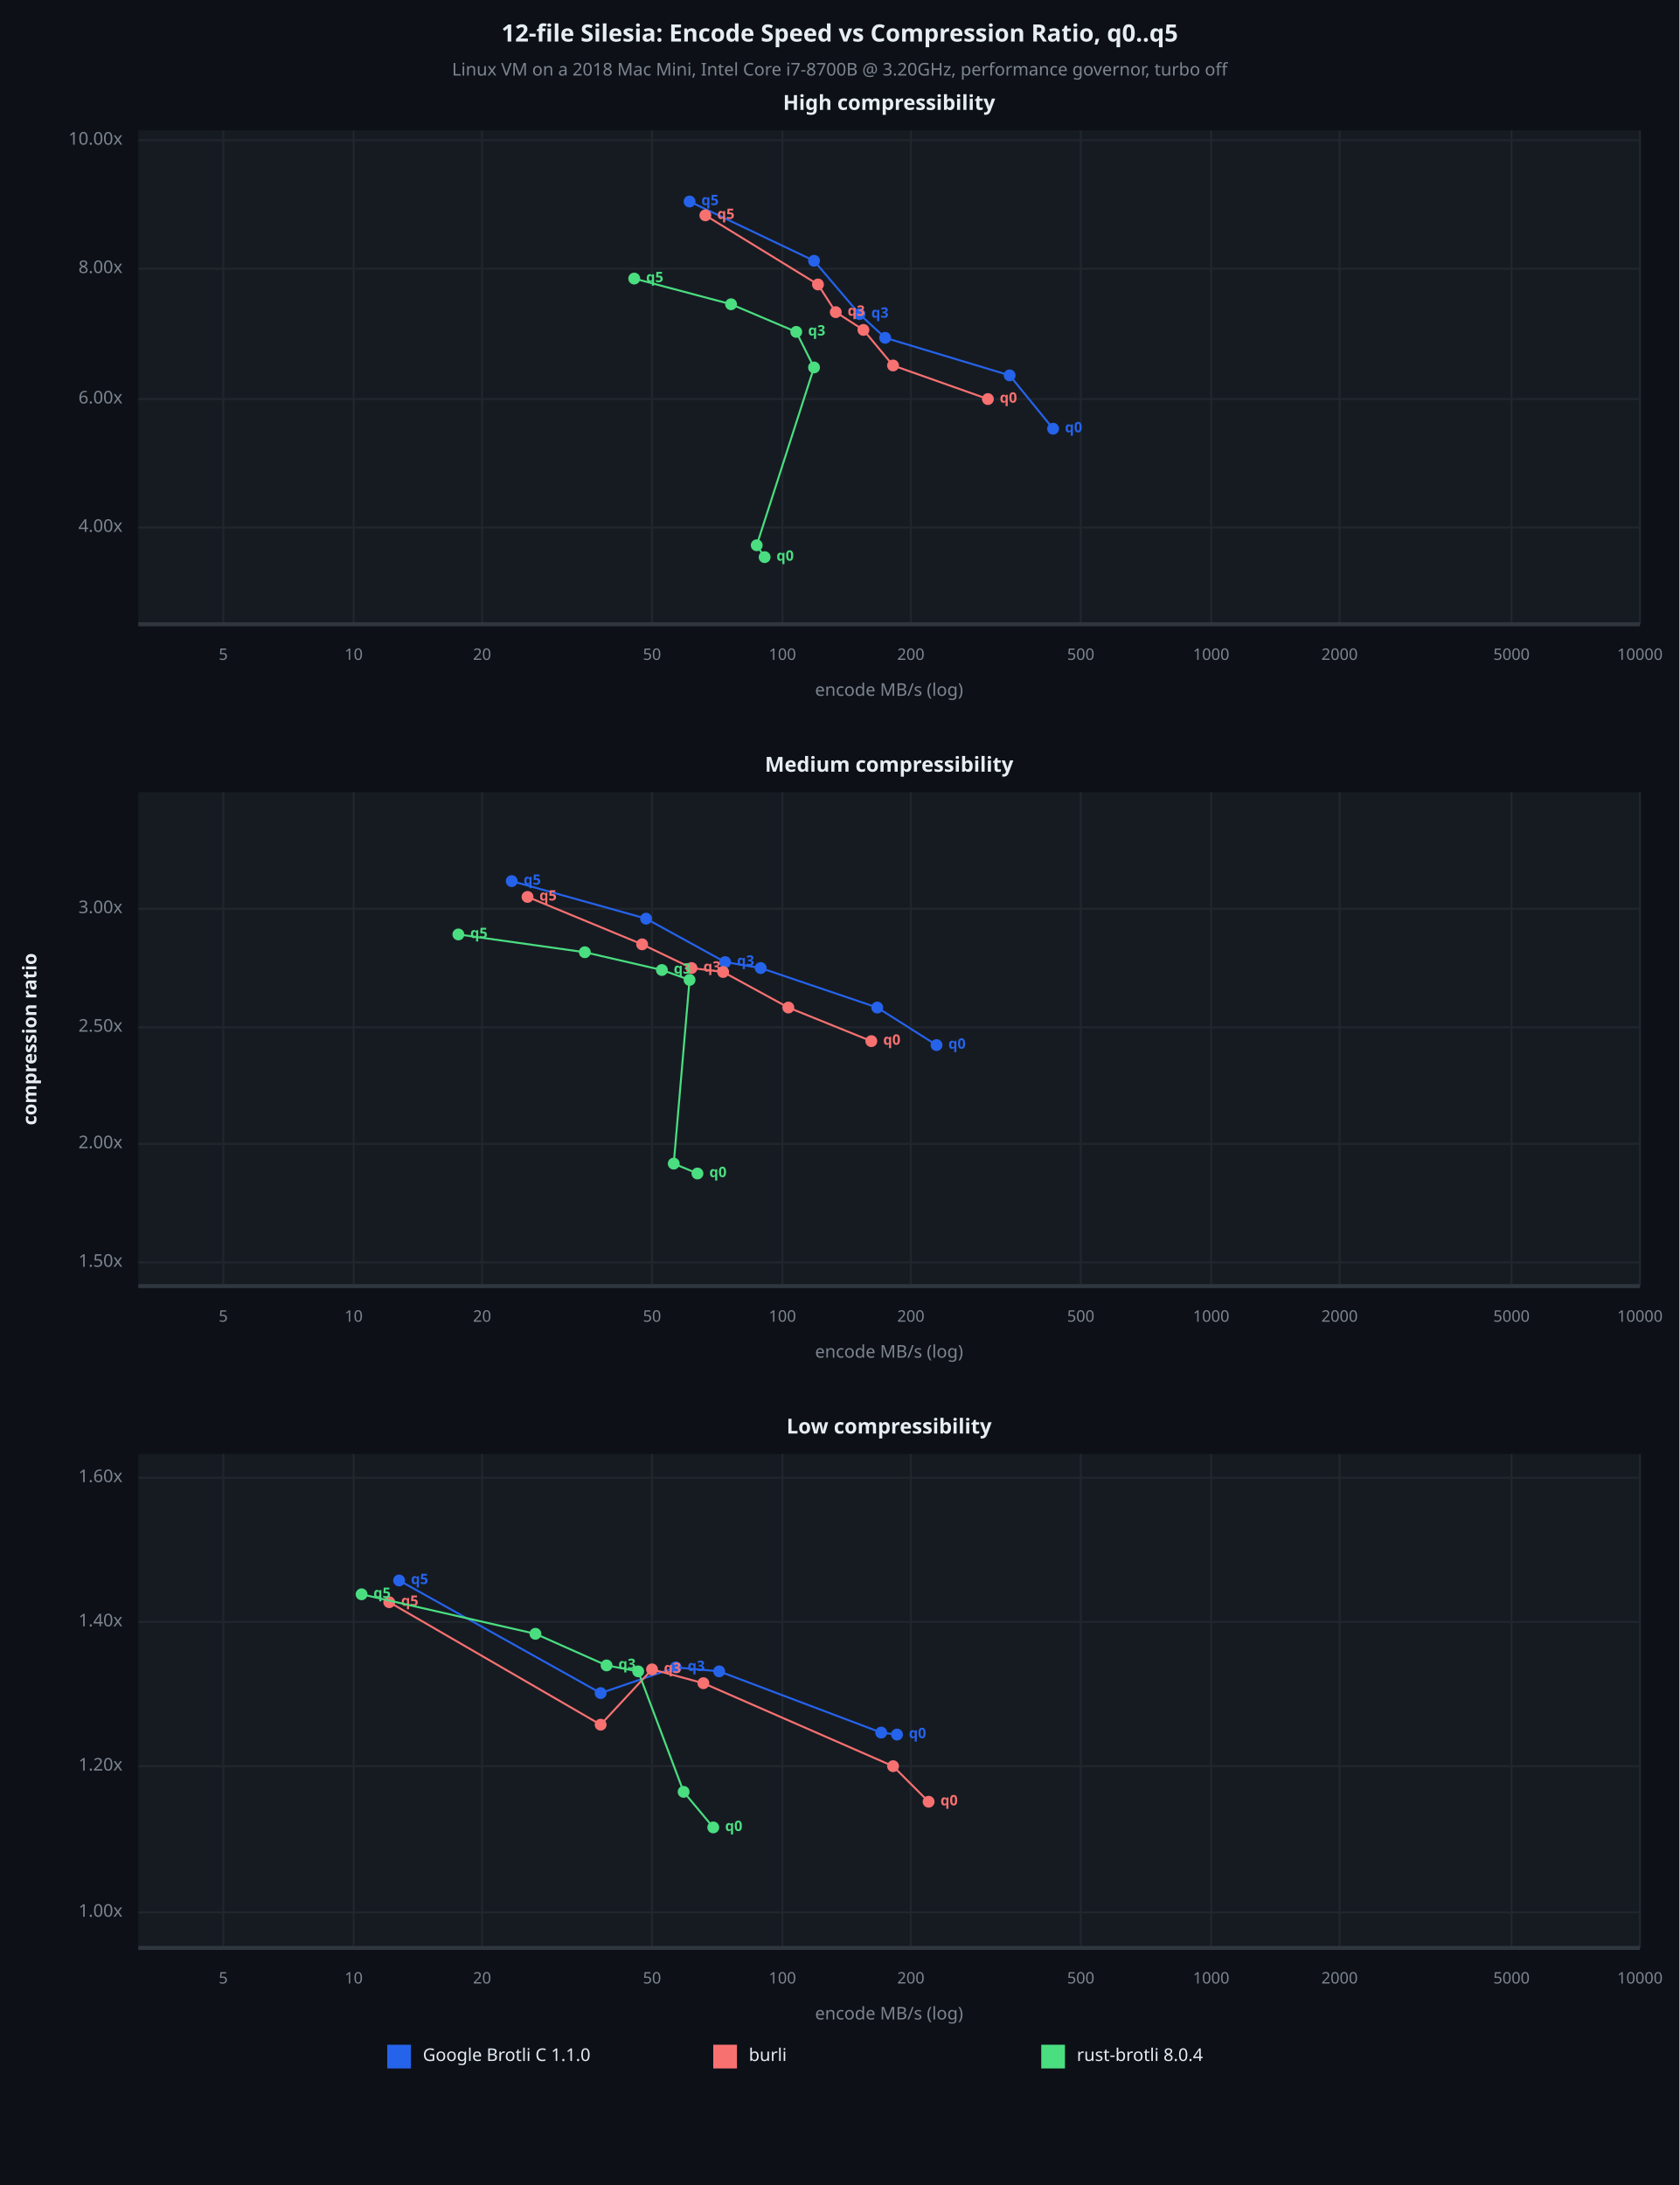
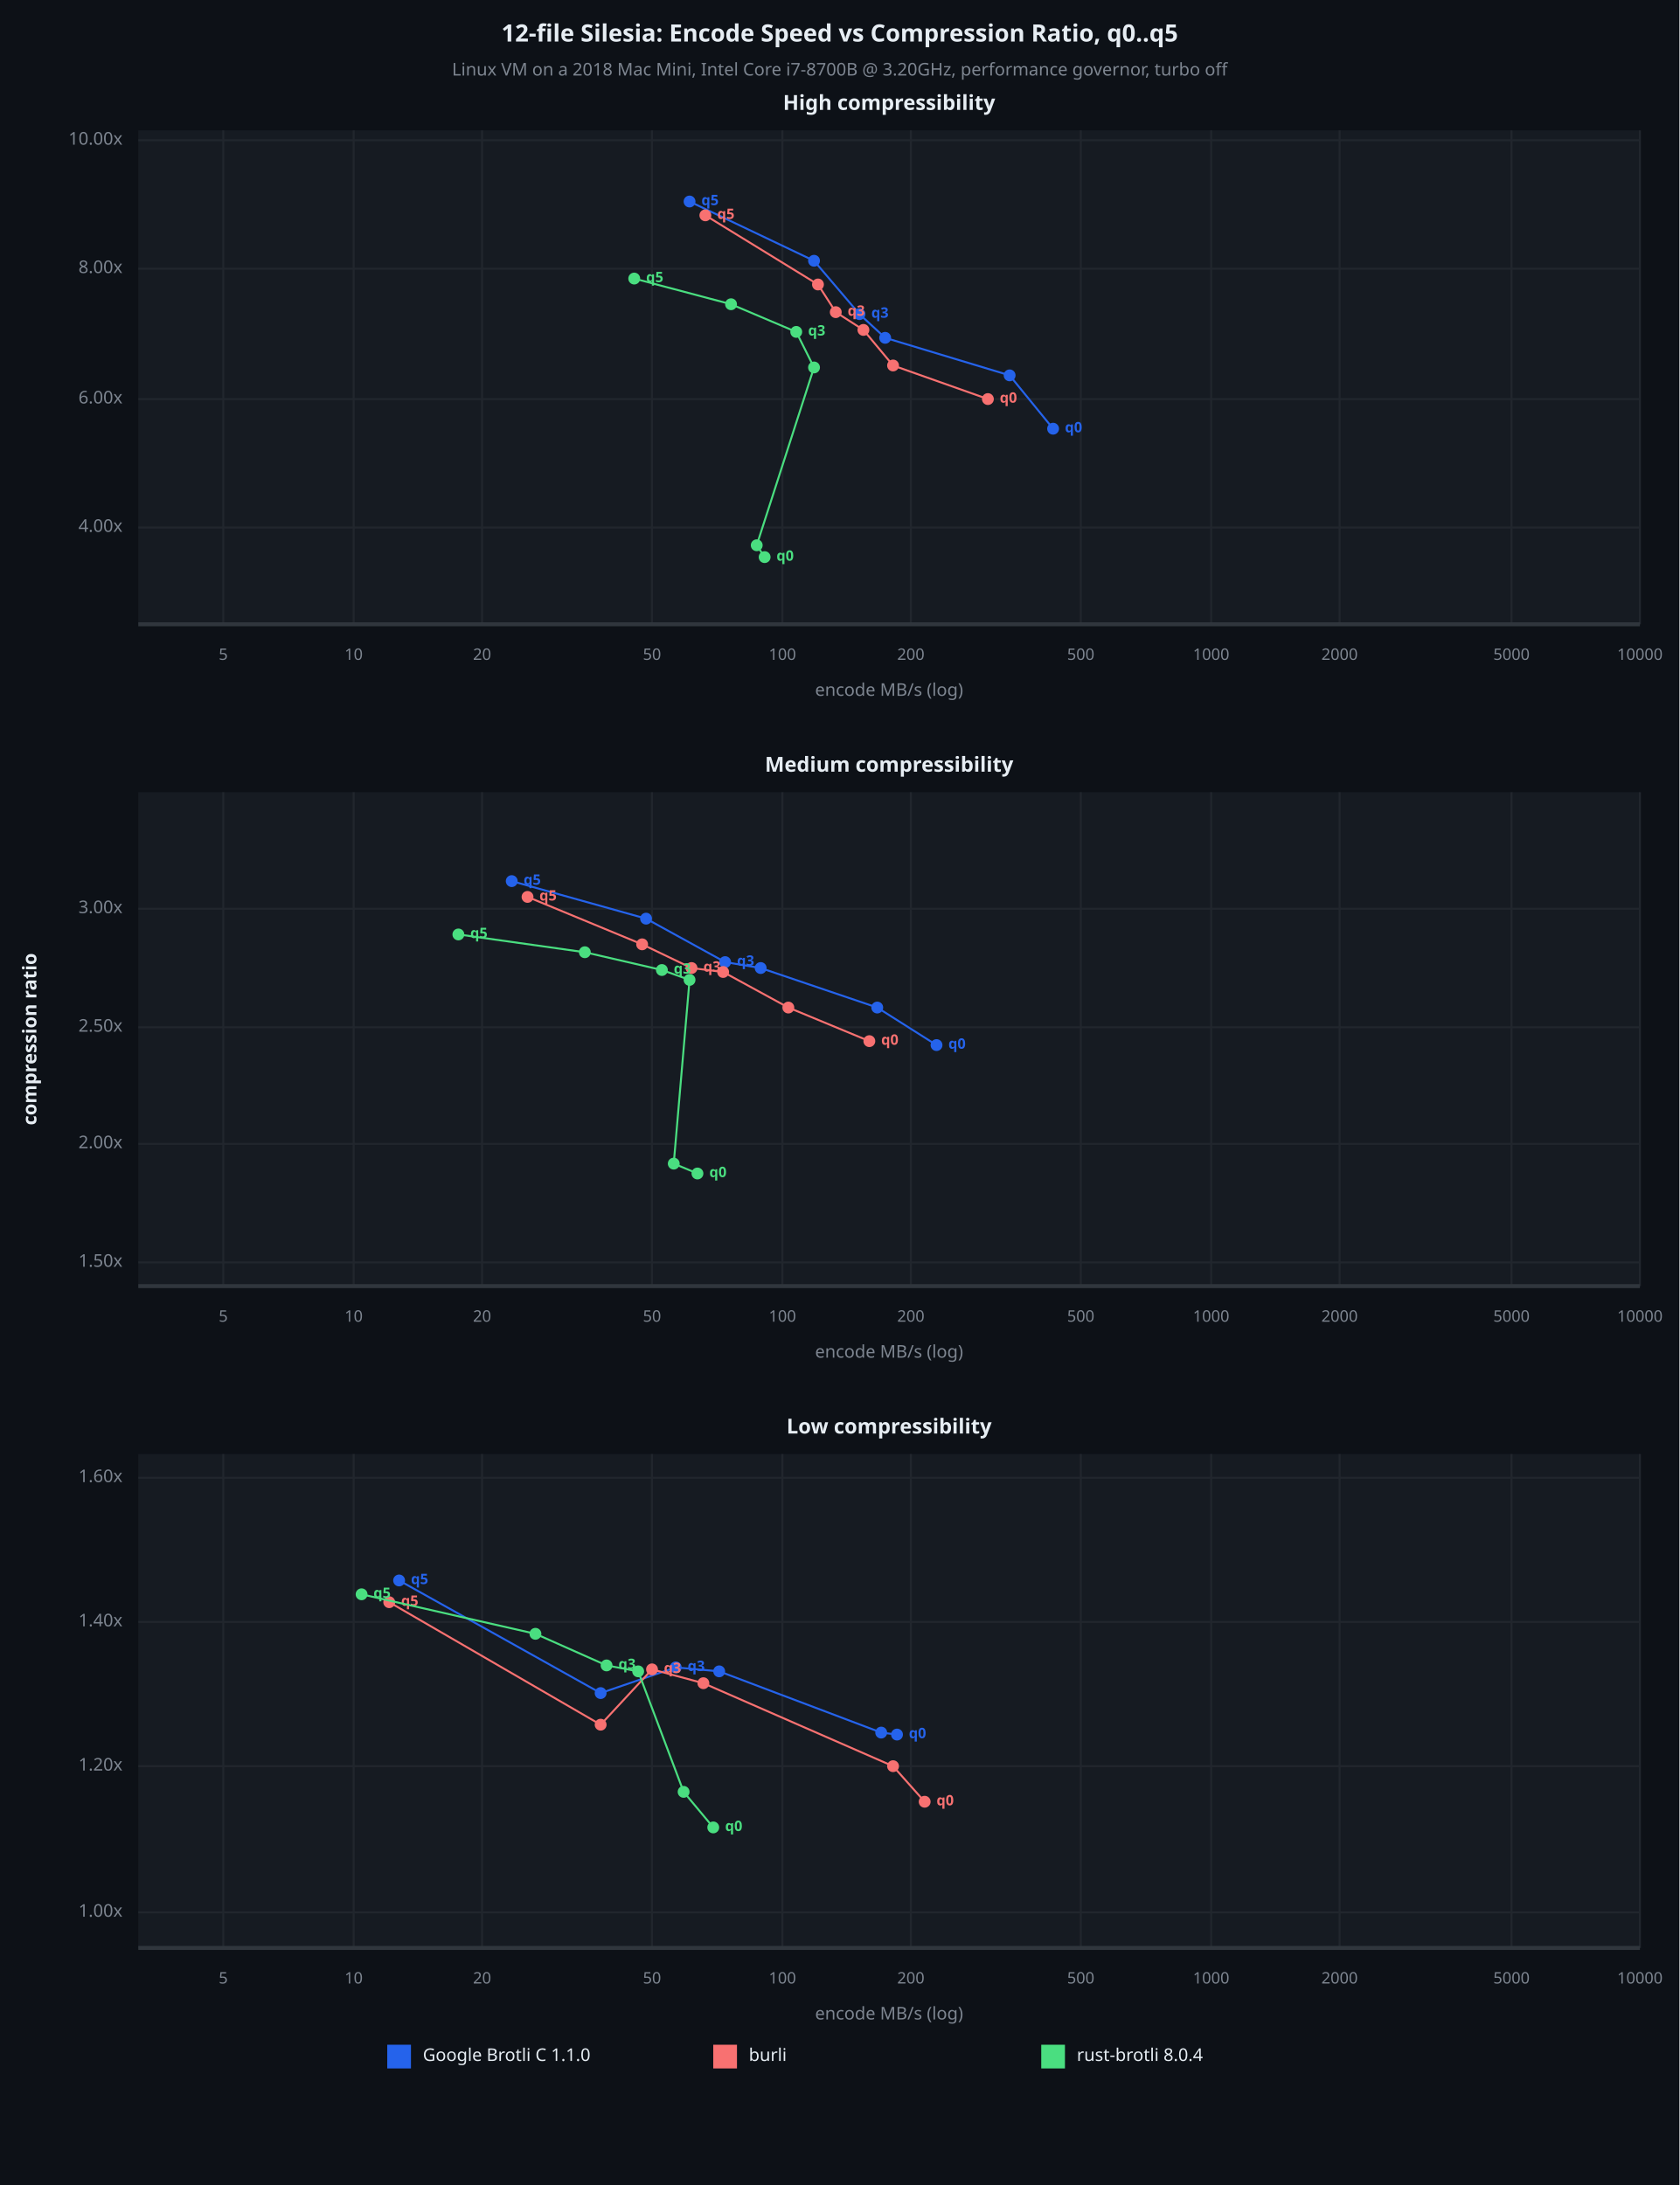
<svg xmlns="http://www.w3.org/2000/svg" viewBox="0 0 850 1106" font-family="system-ui, -apple-system, sans-serif">
  <rect x="0" y="0" width="850" height="1106" opacity="1" fill="#0D1117" stroke="none" />
  <text x="425" y="18" dy="0.5ex" text-anchor="middle" font-family="sans-serif" font-size="12.097" opacity="1" fill="#E6EDF3" font-weight="bold">
12-file Silesia: Encode Speed vs Compression Ratio, q0..q5
</text>
  <text x="425" y="36" dy="0.5ex" text-anchor="middle" font-family="sans-serif" font-size="8.871" opacity="1" fill="#7D8590">
Linux VM on a 2018 Mac Mini, Intel Core i7-8700B @ 3.20GHz, performance governor, turbo off
</text>
  <rect x="70" y="66" width="760" height="250" opacity="1" fill="#161B22" stroke="none" />
  <text x="450" y="53" dy="0.5ex" text-anchor="middle" font-family="sans-serif" font-size="10.484" opacity="1" fill="#E6EDF3" font-weight="bold">
High compressibility
</text>
  <polyline fill="none" opacity="1" stroke="#21262D" stroke-width="1" points="113,66 113,316 " />
  <text x="113" y="332" dy="0.5ex" text-anchor="middle" font-family="sans-serif" font-size="8.065" opacity="1" fill="#7D8590">
5
</text>
  <polyline fill="none" opacity="1" stroke="#21262D" stroke-width="1" points="179,66 179,316 " />
  <text x="179" y="332" dy="0.5ex" text-anchor="middle" font-family="sans-serif" font-size="8.065" opacity="1" fill="#7D8590">
10
</text>
  <polyline fill="none" opacity="1" stroke="#21262D" stroke-width="1" points="244,66 244,316 " />
  <text x="244" y="332" dy="0.5ex" text-anchor="middle" font-family="sans-serif" font-size="8.065" opacity="1" fill="#7D8590">
20
</text>
  <polyline fill="none" opacity="1" stroke="#21262D" stroke-width="1" points="330,66 330,316 " />
  <text x="330" y="332" dy="0.5ex" text-anchor="middle" font-family="sans-serif" font-size="8.065" opacity="1" fill="#7D8590">
50
</text>
  <polyline fill="none" opacity="1" stroke="#21262D" stroke-width="1" points="396,66 396,316 " />
  <text x="396" y="332" dy="0.5ex" text-anchor="middle" font-family="sans-serif" font-size="8.065" opacity="1" fill="#7D8590">
100
</text>
  <polyline fill="none" opacity="1" stroke="#21262D" stroke-width="1" points="461,66 461,316 " />
  <text x="461" y="332" dy="0.5ex" text-anchor="middle" font-family="sans-serif" font-size="8.065" opacity="1" fill="#7D8590">
200
</text>
  <polyline fill="none" opacity="1" stroke="#21262D" stroke-width="1" points="547,66 547,316 " />
  <text x="547" y="332" dy="0.5ex" text-anchor="middle" font-family="sans-serif" font-size="8.065" opacity="1" fill="#7D8590">
500
</text>
  <polyline fill="none" opacity="1" stroke="#21262D" stroke-width="1" points="613,66 613,316 " />
  <text x="613" y="332" dy="0.5ex" text-anchor="middle" font-family="sans-serif" font-size="8.065" opacity="1" fill="#7D8590">
1000
</text>
  <polyline fill="none" opacity="1" stroke="#21262D" stroke-width="1" points="678,66 678,316 " />
  <text x="678" y="332" dy="0.5ex" text-anchor="middle" font-family="sans-serif" font-size="8.065" opacity="1" fill="#7D8590">
2000
</text>
  <polyline fill="none" opacity="1" stroke="#21262D" stroke-width="1" points="765,66 765,316 " />
  <text x="765" y="332" dy="0.5ex" text-anchor="middle" font-family="sans-serif" font-size="8.065" opacity="1" fill="#7D8590">
5000
</text>
  <polyline fill="none" opacity="1" stroke="#21262D" stroke-width="1" points="830,66 830,316 " />
  <text x="830" y="332" dy="0.5ex" text-anchor="middle" font-family="sans-serif" font-size="8.065" opacity="1" fill="#7D8590">
10000
</text>
  <polyline fill="none" opacity="1" stroke="#21262D" stroke-width="1" points="70,267 830,267 " />
  <text x="62" y="267" dy="0.5ex" text-anchor="end" font-family="sans-serif" font-size="8.871" opacity="1" fill="#7D8590">
4.00x
</text>
  <polyline fill="none" opacity="1" stroke="#21262D" stroke-width="1" points="70,202 830,202 " />
  <text x="62" y="202" dy="0.5ex" text-anchor="end" font-family="sans-serif" font-size="8.871" opacity="1" fill="#7D8590">
6.00x
</text>
  <polyline fill="none" opacity="1" stroke="#21262D" stroke-width="1" points="70,136 830,136 " />
  <text x="62" y="136" dy="0.5ex" text-anchor="end" font-family="sans-serif" font-size="8.871" opacity="1" fill="#7D8590">
8.00x
</text>
  <polyline fill="none" opacity="1" stroke="#21262D" stroke-width="1" points="70,71 830,71 " />
  <text x="62" y="71" dy="0.5ex" text-anchor="end" font-family="sans-serif" font-size="8.871" opacity="1" fill="#7D8590">
10.00x
</text>
  <polyline fill="none" opacity="1" stroke="#30363D" stroke-width="2" points="70,316 830,316 " />
  <polyline fill="none" opacity="1" stroke="#2563EB" stroke-width="1" points="533,217 511,190 448,171 435,159 412,132 349,102 " />
  <circle cx="533" cy="217" r="3" opacity="1" fill="#2563EB" stroke="none" stroke-width="1" />
  <text x="539" y="217" dy="0.5ex" text-anchor="start" font-family="sans-serif" font-size="7.258" opacity="1" fill="#2563EB" font-weight="bold">
q0
</text>
  <circle cx="511" cy="190" r="3" opacity="1" fill="#2563EB" stroke="none" stroke-width="1" />
  <circle cx="448" cy="171" r="3" opacity="1" fill="#2563EB" stroke="none" stroke-width="1" />
  <circle cx="435" cy="159" r="3" opacity="1" fill="#2563EB" stroke="none" stroke-width="1" />
  <text x="441" y="159" dy="0.5ex" text-anchor="start" font-family="sans-serif" font-size="7.258" opacity="1" fill="#2563EB" font-weight="bold">
q3
</text>
  <circle cx="412" cy="132" r="3" opacity="1" fill="#2563EB" stroke="none" stroke-width="1" />
  <circle cx="349" cy="102" r="3" opacity="1" fill="#2563EB" stroke="none" stroke-width="1" />
  <text x="355" y="102" dy="0.5ex" text-anchor="start" font-family="sans-serif" font-size="7.258" opacity="1" fill="#2563EB" font-weight="bold">
q5
</text>
  <polyline fill="none" opacity="1" stroke="#F87171" stroke-width="1" points="500,202 452,185 437,167 423,158 414,144 357,109 " />
  <circle cx="500" cy="202" r="3" opacity="1" fill="#F87171" stroke="none" stroke-width="1" />
  <text x="506" y="202" dy="0.5ex" text-anchor="start" font-family="sans-serif" font-size="7.258" opacity="1" fill="#F87171" font-weight="bold">
q0
</text>
  <circle cx="452" cy="185" r="3" opacity="1" fill="#F87171" stroke="none" stroke-width="1" />
  <circle cx="437" cy="167" r="3" opacity="1" fill="#F87171" stroke="none" stroke-width="1" />
  <circle cx="423" cy="158" r="3" opacity="1" fill="#F87171" stroke="none" stroke-width="1" />
  <text x="429" y="158" dy="0.5ex" text-anchor="start" font-family="sans-serif" font-size="7.258" opacity="1" fill="#F87171" font-weight="bold">
q3
</text>
  <circle cx="414" cy="144" r="3" opacity="1" fill="#F87171" stroke="none" stroke-width="1" />
  <circle cx="357" cy="109" r="3" opacity="1" fill="#F87171" stroke="none" stroke-width="1" />
  <text x="363" y="109" dy="0.5ex" text-anchor="start" font-family="sans-serif" font-size="7.258" opacity="1" fill="#F87171" font-weight="bold">
q5
</text>
  <polyline fill="none" opacity="1" stroke="#4ADE80" stroke-width="1" points="387,282 383,276 412,186 403,168 370,154 321,141 " />
  <circle cx="387" cy="282" r="3" opacity="1" fill="#4ADE80" stroke="none" stroke-width="1" />
  <text x="393" y="282" dy="0.5ex" text-anchor="start" font-family="sans-serif" font-size="7.258" opacity="1" fill="#4ADE80" font-weight="bold">
q0
</text>
  <circle cx="383" cy="276" r="3" opacity="1" fill="#4ADE80" stroke="none" stroke-width="1" />
  <circle cx="412" cy="186" r="3" opacity="1" fill="#4ADE80" stroke="none" stroke-width="1" />
  <circle cx="403" cy="168" r="3" opacity="1" fill="#4ADE80" stroke="none" stroke-width="1" />
  <text x="409" y="168" dy="0.5ex" text-anchor="start" font-family="sans-serif" font-size="7.258" opacity="1" fill="#4ADE80" font-weight="bold">
q3
</text>
  <circle cx="370" cy="154" r="3" opacity="1" fill="#4ADE80" stroke="none" stroke-width="1" />
  <circle cx="321" cy="141" r="3" opacity="1" fill="#4ADE80" stroke="none" stroke-width="1" />
  <text x="327" y="141" dy="0.5ex" text-anchor="start" font-family="sans-serif" font-size="7.258" opacity="1" fill="#4ADE80" font-weight="bold">
q5
</text>
  <text x="450" y="350" dy="0.5ex" text-anchor="middle" font-family="sans-serif" font-size="8.871" opacity="1" fill="#7D8590">
encode MB/s (log)
</text>
  <rect x="70" y="401" width="760" height="250" opacity="1" fill="#161B22" stroke="none" />
  <text x="450" y="388" dy="0.5ex" text-anchor="middle" font-family="sans-serif" font-size="10.484" opacity="1" fill="#E6EDF3" font-weight="bold">
Medium compressibility
</text>
  <polyline fill="none" opacity="1" stroke="#21262D" stroke-width="1" points="113,401 113,651 " />
  <text x="113" y="667" dy="0.5ex" text-anchor="middle" font-family="sans-serif" font-size="8.065" opacity="1" fill="#7D8590">
5
</text>
  <polyline fill="none" opacity="1" stroke="#21262D" stroke-width="1" points="179,401 179,651 " />
  <text x="179" y="667" dy="0.5ex" text-anchor="middle" font-family="sans-serif" font-size="8.065" opacity="1" fill="#7D8590">
10
</text>
  <polyline fill="none" opacity="1" stroke="#21262D" stroke-width="1" points="244,401 244,651 " />
  <text x="244" y="667" dy="0.5ex" text-anchor="middle" font-family="sans-serif" font-size="8.065" opacity="1" fill="#7D8590">
20
</text>
  <polyline fill="none" opacity="1" stroke="#21262D" stroke-width="1" points="330,401 330,651 " />
  <text x="330" y="667" dy="0.5ex" text-anchor="middle" font-family="sans-serif" font-size="8.065" opacity="1" fill="#7D8590">
50
</text>
  <polyline fill="none" opacity="1" stroke="#21262D" stroke-width="1" points="396,401 396,651 " />
  <text x="396" y="667" dy="0.5ex" text-anchor="middle" font-family="sans-serif" font-size="8.065" opacity="1" fill="#7D8590">
100
</text>
  <polyline fill="none" opacity="1" stroke="#21262D" stroke-width="1" points="461,401 461,651 " />
  <text x="461" y="667" dy="0.5ex" text-anchor="middle" font-family="sans-serif" font-size="8.065" opacity="1" fill="#7D8590">
200
</text>
  <polyline fill="none" opacity="1" stroke="#21262D" stroke-width="1" points="547,401 547,651 " />
  <text x="547" y="667" dy="0.5ex" text-anchor="middle" font-family="sans-serif" font-size="8.065" opacity="1" fill="#7D8590">
500
</text>
  <polyline fill="none" opacity="1" stroke="#21262D" stroke-width="1" points="613,401 613,651 " />
  <text x="613" y="667" dy="0.5ex" text-anchor="middle" font-family="sans-serif" font-size="8.065" opacity="1" fill="#7D8590">
1000
</text>
  <polyline fill="none" opacity="1" stroke="#21262D" stroke-width="1" points="678,401 678,651 " />
  <text x="678" y="667" dy="0.5ex" text-anchor="middle" font-family="sans-serif" font-size="8.065" opacity="1" fill="#7D8590">
2000
</text>
  <polyline fill="none" opacity="1" stroke="#21262D" stroke-width="1" points="765,401 765,651 " />
  <text x="765" y="667" dy="0.5ex" text-anchor="middle" font-family="sans-serif" font-size="8.065" opacity="1" fill="#7D8590">
5000
</text>
  <polyline fill="none" opacity="1" stroke="#21262D" stroke-width="1" points="830,401 830,651 " />
  <text x="830" y="667" dy="0.5ex" text-anchor="middle" font-family="sans-serif" font-size="8.065" opacity="1" fill="#7D8590">
10000
</text>
  <polyline fill="none" opacity="1" stroke="#21262D" stroke-width="1" points="70,639 830,639 " />
  <text x="62" y="639" dy="0.5ex" text-anchor="end" font-family="sans-serif" font-size="8.871" opacity="1" fill="#7D8590">
1.50x
</text>
  <polyline fill="none" opacity="1" stroke="#21262D" stroke-width="1" points="70,579 830,579 " />
  <text x="62" y="579" dy="0.5ex" text-anchor="end" font-family="sans-serif" font-size="8.871" opacity="1" fill="#7D8590">
2.00x
</text>
  <polyline fill="none" opacity="1" stroke="#21262D" stroke-width="1" points="70,520 830,520 " />
  <text x="62" y="520" dy="0.5ex" text-anchor="end" font-family="sans-serif" font-size="8.871" opacity="1" fill="#7D8590">
2.50x
</text>
  <polyline fill="none" opacity="1" stroke="#21262D" stroke-width="1" points="70,460 830,460 " />
  <text x="62" y="460" dy="0.5ex" text-anchor="end" font-family="sans-serif" font-size="8.871" opacity="1" fill="#7D8590">
3.00x
</text>
  <polyline fill="none" opacity="1" stroke="#30363D" stroke-width="2" points="70,651 830,651 " />
  <polyline fill="none" opacity="1" stroke="#2563EB" stroke-width="1" points="474,529 444,510 385,490 367,487 327,465 259,446 " />
  <circle cx="474" cy="529" r="3" opacity="1" fill="#2563EB" stroke="none" stroke-width="1" />
  <text x="480" y="529" dy="0.5ex" text-anchor="start" font-family="sans-serif" font-size="7.258" opacity="1" fill="#2563EB" font-weight="bold">
q0
</text>
  <circle cx="444" cy="510" r="3" opacity="1" fill="#2563EB" stroke="none" stroke-width="1" />
  <circle cx="385" cy="490" r="3" opacity="1" fill="#2563EB" stroke="none" stroke-width="1" />
  <circle cx="367" cy="487" r="3" opacity="1" fill="#2563EB" stroke="none" stroke-width="1" />
  <text x="373" y="487" dy="0.5ex" text-anchor="start" font-family="sans-serif" font-size="7.258" opacity="1" fill="#2563EB" font-weight="bold">
q3
</text>
  <circle cx="327" cy="465" r="3" opacity="1" fill="#2563EB" stroke="none" stroke-width="1" />
  <circle cx="259" cy="446" r="3" opacity="1" fill="#2563EB" stroke="none" stroke-width="1" />
  <text x="265" y="446" dy="0.5ex" text-anchor="start" font-family="sans-serif" font-size="7.258" opacity="1" fill="#2563EB" font-weight="bold">
q5
</text>
-   <polyline fill="none" opacity="1" stroke="#F87171" stroke-width="1" points="441,527 399,510 366,492 350,490 325,478 267,454 " />
-   <circle cx="441" cy="527" r="3" opacity="1" fill="#F87171" stroke="none" stroke-width="1" />
-   <text x="447" y="527" dy="0.5ex" text-anchor="start" font-family="sans-serif" font-size="7.258" opacity="1" fill="#F87171" font-weight="bold">
+   <polyline fill="none" opacity="1" stroke="#F87171" stroke-width="1" points="440,527 399,510 366,492 350,490 325,478 267,454 " />
+   <circle cx="440" cy="527" r="3" opacity="1" fill="#F87171" stroke="none" stroke-width="1" />
+   <text x="446" y="527" dy="0.5ex" text-anchor="start" font-family="sans-serif" font-size="7.258" opacity="1" fill="#F87171" font-weight="bold">
q0
</text>
  <circle cx="399" cy="510" r="3" opacity="1" fill="#F87171" stroke="none" stroke-width="1" />
  <circle cx="366" cy="492" r="3" opacity="1" fill="#F87171" stroke="none" stroke-width="1" />
  <circle cx="350" cy="490" r="3" opacity="1" fill="#F87171" stroke="none" stroke-width="1" />
  <text x="356" y="490" dy="0.5ex" text-anchor="start" font-family="sans-serif" font-size="7.258" opacity="1" fill="#F87171" font-weight="bold">
q3
</text>
  <circle cx="325" cy="478" r="3" opacity="1" fill="#F87171" stroke="none" stroke-width="1" />
  <circle cx="267" cy="454" r="3" opacity="1" fill="#F87171" stroke="none" stroke-width="1" />
  <text x="273" y="454" dy="0.5ex" text-anchor="start" font-family="sans-serif" font-size="7.258" opacity="1" fill="#F87171" font-weight="bold">
q5
</text>
  <polyline fill="none" opacity="1" stroke="#4ADE80" stroke-width="1" points="353,594 341,589 349,496 335,491 296,482 232,473 " />
  <circle cx="353" cy="594" r="3" opacity="1" fill="#4ADE80" stroke="none" stroke-width="1" />
  <text x="359" y="594" dy="0.5ex" text-anchor="start" font-family="sans-serif" font-size="7.258" opacity="1" fill="#4ADE80" font-weight="bold">
q0
</text>
  <circle cx="341" cy="589" r="3" opacity="1" fill="#4ADE80" stroke="none" stroke-width="1" />
  <circle cx="349" cy="496" r="3" opacity="1" fill="#4ADE80" stroke="none" stroke-width="1" />
  <circle cx="335" cy="491" r="3" opacity="1" fill="#4ADE80" stroke="none" stroke-width="1" />
  <text x="341" y="491" dy="0.5ex" text-anchor="start" font-family="sans-serif" font-size="7.258" opacity="1" fill="#4ADE80" font-weight="bold">
q3
</text>
  <circle cx="296" cy="482" r="3" opacity="1" fill="#4ADE80" stroke="none" stroke-width="1" />
  <circle cx="232" cy="473" r="3" opacity="1" fill="#4ADE80" stroke="none" stroke-width="1" />
  <text x="238" y="473" dy="0.5ex" text-anchor="start" font-family="sans-serif" font-size="7.258" opacity="1" fill="#4ADE80" font-weight="bold">
q5
</text>
  <text x="450" y="685" dy="0.5ex" text-anchor="middle" font-family="sans-serif" font-size="8.871" opacity="1" fill="#7D8590">
encode MB/s (log)
</text>
  <rect x="70" y="736" width="760" height="250" opacity="1" fill="#161B22" stroke="none" />
  <text x="450" y="723" dy="0.5ex" text-anchor="middle" font-family="sans-serif" font-size="10.484" opacity="1" fill="#E6EDF3" font-weight="bold">
Low compressibility
</text>
  <polyline fill="none" opacity="1" stroke="#21262D" stroke-width="1" points="113,736 113,986 " />
  <text x="113" y="1002" dy="0.5ex" text-anchor="middle" font-family="sans-serif" font-size="8.065" opacity="1" fill="#7D8590">
5
</text>
  <polyline fill="none" opacity="1" stroke="#21262D" stroke-width="1" points="179,736 179,986 " />
  <text x="179" y="1002" dy="0.5ex" text-anchor="middle" font-family="sans-serif" font-size="8.065" opacity="1" fill="#7D8590">
10
</text>
  <polyline fill="none" opacity="1" stroke="#21262D" stroke-width="1" points="244,736 244,986 " />
  <text x="244" y="1002" dy="0.5ex" text-anchor="middle" font-family="sans-serif" font-size="8.065" opacity="1" fill="#7D8590">
20
</text>
  <polyline fill="none" opacity="1" stroke="#21262D" stroke-width="1" points="330,736 330,986 " />
  <text x="330" y="1002" dy="0.5ex" text-anchor="middle" font-family="sans-serif" font-size="8.065" opacity="1" fill="#7D8590">
50
</text>
  <polyline fill="none" opacity="1" stroke="#21262D" stroke-width="1" points="396,736 396,986 " />
  <text x="396" y="1002" dy="0.5ex" text-anchor="middle" font-family="sans-serif" font-size="8.065" opacity="1" fill="#7D8590">
100
</text>
  <polyline fill="none" opacity="1" stroke="#21262D" stroke-width="1" points="461,736 461,986 " />
  <text x="461" y="1002" dy="0.5ex" text-anchor="middle" font-family="sans-serif" font-size="8.065" opacity="1" fill="#7D8590">
200
</text>
  <polyline fill="none" opacity="1" stroke="#21262D" stroke-width="1" points="547,736 547,986 " />
  <text x="547" y="1002" dy="0.5ex" text-anchor="middle" font-family="sans-serif" font-size="8.065" opacity="1" fill="#7D8590">
500
</text>
  <polyline fill="none" opacity="1" stroke="#21262D" stroke-width="1" points="613,736 613,986 " />
  <text x="613" y="1002" dy="0.5ex" text-anchor="middle" font-family="sans-serif" font-size="8.065" opacity="1" fill="#7D8590">
1000
</text>
  <polyline fill="none" opacity="1" stroke="#21262D" stroke-width="1" points="678,736 678,986 " />
  <text x="678" y="1002" dy="0.5ex" text-anchor="middle" font-family="sans-serif" font-size="8.065" opacity="1" fill="#7D8590">
2000
</text>
  <polyline fill="none" opacity="1" stroke="#21262D" stroke-width="1" points="765,736 765,986 " />
  <text x="765" y="1002" dy="0.5ex" text-anchor="middle" font-family="sans-serif" font-size="8.065" opacity="1" fill="#7D8590">
5000
</text>
  <polyline fill="none" opacity="1" stroke="#21262D" stroke-width="1" points="830,736 830,986 " />
  <text x="830" y="1002" dy="0.5ex" text-anchor="middle" font-family="sans-serif" font-size="8.065" opacity="1" fill="#7D8590">
10000
</text>
  <polyline fill="none" opacity="1" stroke="#21262D" stroke-width="1" points="70,968 830,968 " />
  <text x="62" y="968" dy="0.5ex" text-anchor="end" font-family="sans-serif" font-size="8.871" opacity="1" fill="#7D8590">
1.00x
</text>
  <polyline fill="none" opacity="1" stroke="#21262D" stroke-width="1" points="70,894 830,894 " />
  <text x="62" y="894" dy="0.5ex" text-anchor="end" font-family="sans-serif" font-size="8.871" opacity="1" fill="#7D8590">
1.20x
</text>
  <polyline fill="none" opacity="1" stroke="#21262D" stroke-width="1" points="70,821 830,821 " />
  <text x="62" y="821" dy="0.5ex" text-anchor="end" font-family="sans-serif" font-size="8.871" opacity="1" fill="#7D8590">
1.40x
</text>
  <polyline fill="none" opacity="1" stroke="#21262D" stroke-width="1" points="70,748 830,748 " />
  <text x="62" y="748" dy="0.5ex" text-anchor="end" font-family="sans-serif" font-size="8.871" opacity="1" fill="#7D8590">
1.60x
</text>
  <polyline fill="none" opacity="1" stroke="#30363D" stroke-width="2" points="70,986 830,986 " />
  <polyline fill="none" opacity="1" stroke="#2563EB" stroke-width="1" points="454,878 446,877 364,846 342,844 304,857 202,800 " />
  <circle cx="454" cy="878" r="3" opacity="1" fill="#2563EB" stroke="none" stroke-width="1" />
  <text x="460" y="878" dy="0.5ex" text-anchor="start" font-family="sans-serif" font-size="7.258" opacity="1" fill="#2563EB" font-weight="bold">
q0
</text>
  <circle cx="446" cy="877" r="3" opacity="1" fill="#2563EB" stroke="none" stroke-width="1" />
  <circle cx="364" cy="846" r="3" opacity="1" fill="#2563EB" stroke="none" stroke-width="1" />
  <circle cx="342" cy="844" r="3" opacity="1" fill="#2563EB" stroke="none" stroke-width="1" />
  <text x="348" y="844" dy="0.5ex" text-anchor="start" font-family="sans-serif" font-size="7.258" opacity="1" fill="#2563EB" font-weight="bold">
q3
</text>
  <circle cx="304" cy="857" r="3" opacity="1" fill="#2563EB" stroke="none" stroke-width="1" />
  <circle cx="202" cy="800" r="3" opacity="1" fill="#2563EB" stroke="none" stroke-width="1" />
  <text x="208" y="800" dy="0.5ex" text-anchor="start" font-family="sans-serif" font-size="7.258" opacity="1" fill="#2563EB" font-weight="bold">
q5
</text>
-   <polyline fill="none" opacity="1" stroke="#F87171" stroke-width="1" points="470,912 452,894 356,852 330,845 304,873 197,811 " />
-   <circle cx="470" cy="912" r="3" opacity="1" fill="#F87171" stroke="none" stroke-width="1" />
-   <text x="476" y="912" dy="0.5ex" text-anchor="start" font-family="sans-serif" font-size="7.258" opacity="1" fill="#F87171" font-weight="bold">
+   <polyline fill="none" opacity="1" stroke="#F87171" stroke-width="1" points="468,912 452,894 356,852 330,845 304,873 197,811 " />
+   <circle cx="468" cy="912" r="3" opacity="1" fill="#F87171" stroke="none" stroke-width="1" />
+   <text x="474" y="912" dy="0.5ex" text-anchor="start" font-family="sans-serif" font-size="7.258" opacity="1" fill="#F87171" font-weight="bold">
q0
</text>
  <circle cx="452" cy="894" r="3" opacity="1" fill="#F87171" stroke="none" stroke-width="1" />
  <circle cx="356" cy="852" r="3" opacity="1" fill="#F87171" stroke="none" stroke-width="1" />
  <circle cx="330" cy="845" r="3" opacity="1" fill="#F87171" stroke="none" stroke-width="1" />
  <text x="336" y="845" dy="0.5ex" text-anchor="start" font-family="sans-serif" font-size="7.258" opacity="1" fill="#F87171" font-weight="bold">
q3
</text>
  <circle cx="304" cy="873" r="3" opacity="1" fill="#F87171" stroke="none" stroke-width="1" />
  <circle cx="197" cy="811" r="3" opacity="1" fill="#F87171" stroke="none" stroke-width="1" />
  <text x="203" y="811" dy="0.5ex" text-anchor="start" font-family="sans-serif" font-size="7.258" opacity="1" fill="#F87171" font-weight="bold">
q5
</text>
  <polyline fill="none" opacity="1" stroke="#4ADE80" stroke-width="1" points="361,925 346,907 323,846 307,843 271,827 183,807 " />
  <circle cx="361" cy="925" r="3" opacity="1" fill="#4ADE80" stroke="none" stroke-width="1" />
  <text x="367" y="925" dy="0.5ex" text-anchor="start" font-family="sans-serif" font-size="7.258" opacity="1" fill="#4ADE80" font-weight="bold">
q0
</text>
  <circle cx="346" cy="907" r="3" opacity="1" fill="#4ADE80" stroke="none" stroke-width="1" />
  <circle cx="323" cy="846" r="3" opacity="1" fill="#4ADE80" stroke="none" stroke-width="1" />
  <circle cx="307" cy="843" r="3" opacity="1" fill="#4ADE80" stroke="none" stroke-width="1" />
  <text x="313" y="843" dy="0.5ex" text-anchor="start" font-family="sans-serif" font-size="7.258" opacity="1" fill="#4ADE80" font-weight="bold">
q3
</text>
  <circle cx="271" cy="827" r="3" opacity="1" fill="#4ADE80" stroke="none" stroke-width="1" />
  <circle cx="183" cy="807" r="3" opacity="1" fill="#4ADE80" stroke="none" stroke-width="1" />
  <text x="189" y="807" dy="0.5ex" text-anchor="start" font-family="sans-serif" font-size="7.258" opacity="1" fill="#4ADE80" font-weight="bold">
q5
</text>
  <text x="450" y="1020" dy="0.5ex" text-anchor="middle" font-family="sans-serif" font-size="8.871" opacity="1" fill="#7D8590">
encode MB/s (log)
</text>
  <text x="16" y="526" dy="0.5ex" text-anchor="middle" font-family="sans-serif" font-size="9.677" opacity="1" fill="#E6EDF3" font-weight="bold" transform="rotate(270, 16, 526)">
compression ratio
</text>
  <rect x="196" y="1035" width="12" height="12" opacity="1" fill="#2563EB" stroke="none" />
  <text x="214" y="1041" dy="0.5ex" text-anchor="start" font-family="sans-serif" font-size="8.871" opacity="1" fill="#E6EDF3">
Google Brotli C 1.1.0
</text>
  <rect x="361" y="1035" width="12" height="12" opacity="1" fill="#F87171" stroke="none" />
  <text x="379" y="1041" dy="0.5ex" text-anchor="start" font-family="sans-serif" font-size="8.871" opacity="1" fill="#E6EDF3">
burli
</text>
  <rect x="527" y="1035" width="12" height="12" opacity="1" fill="#4ADE80" stroke="none" />
  <text x="545" y="1041" dy="0.5ex" text-anchor="start" font-family="sans-serif" font-size="8.871" opacity="1" fill="#E6EDF3">
rust-brotli 8.0.4
</text>
</svg>
